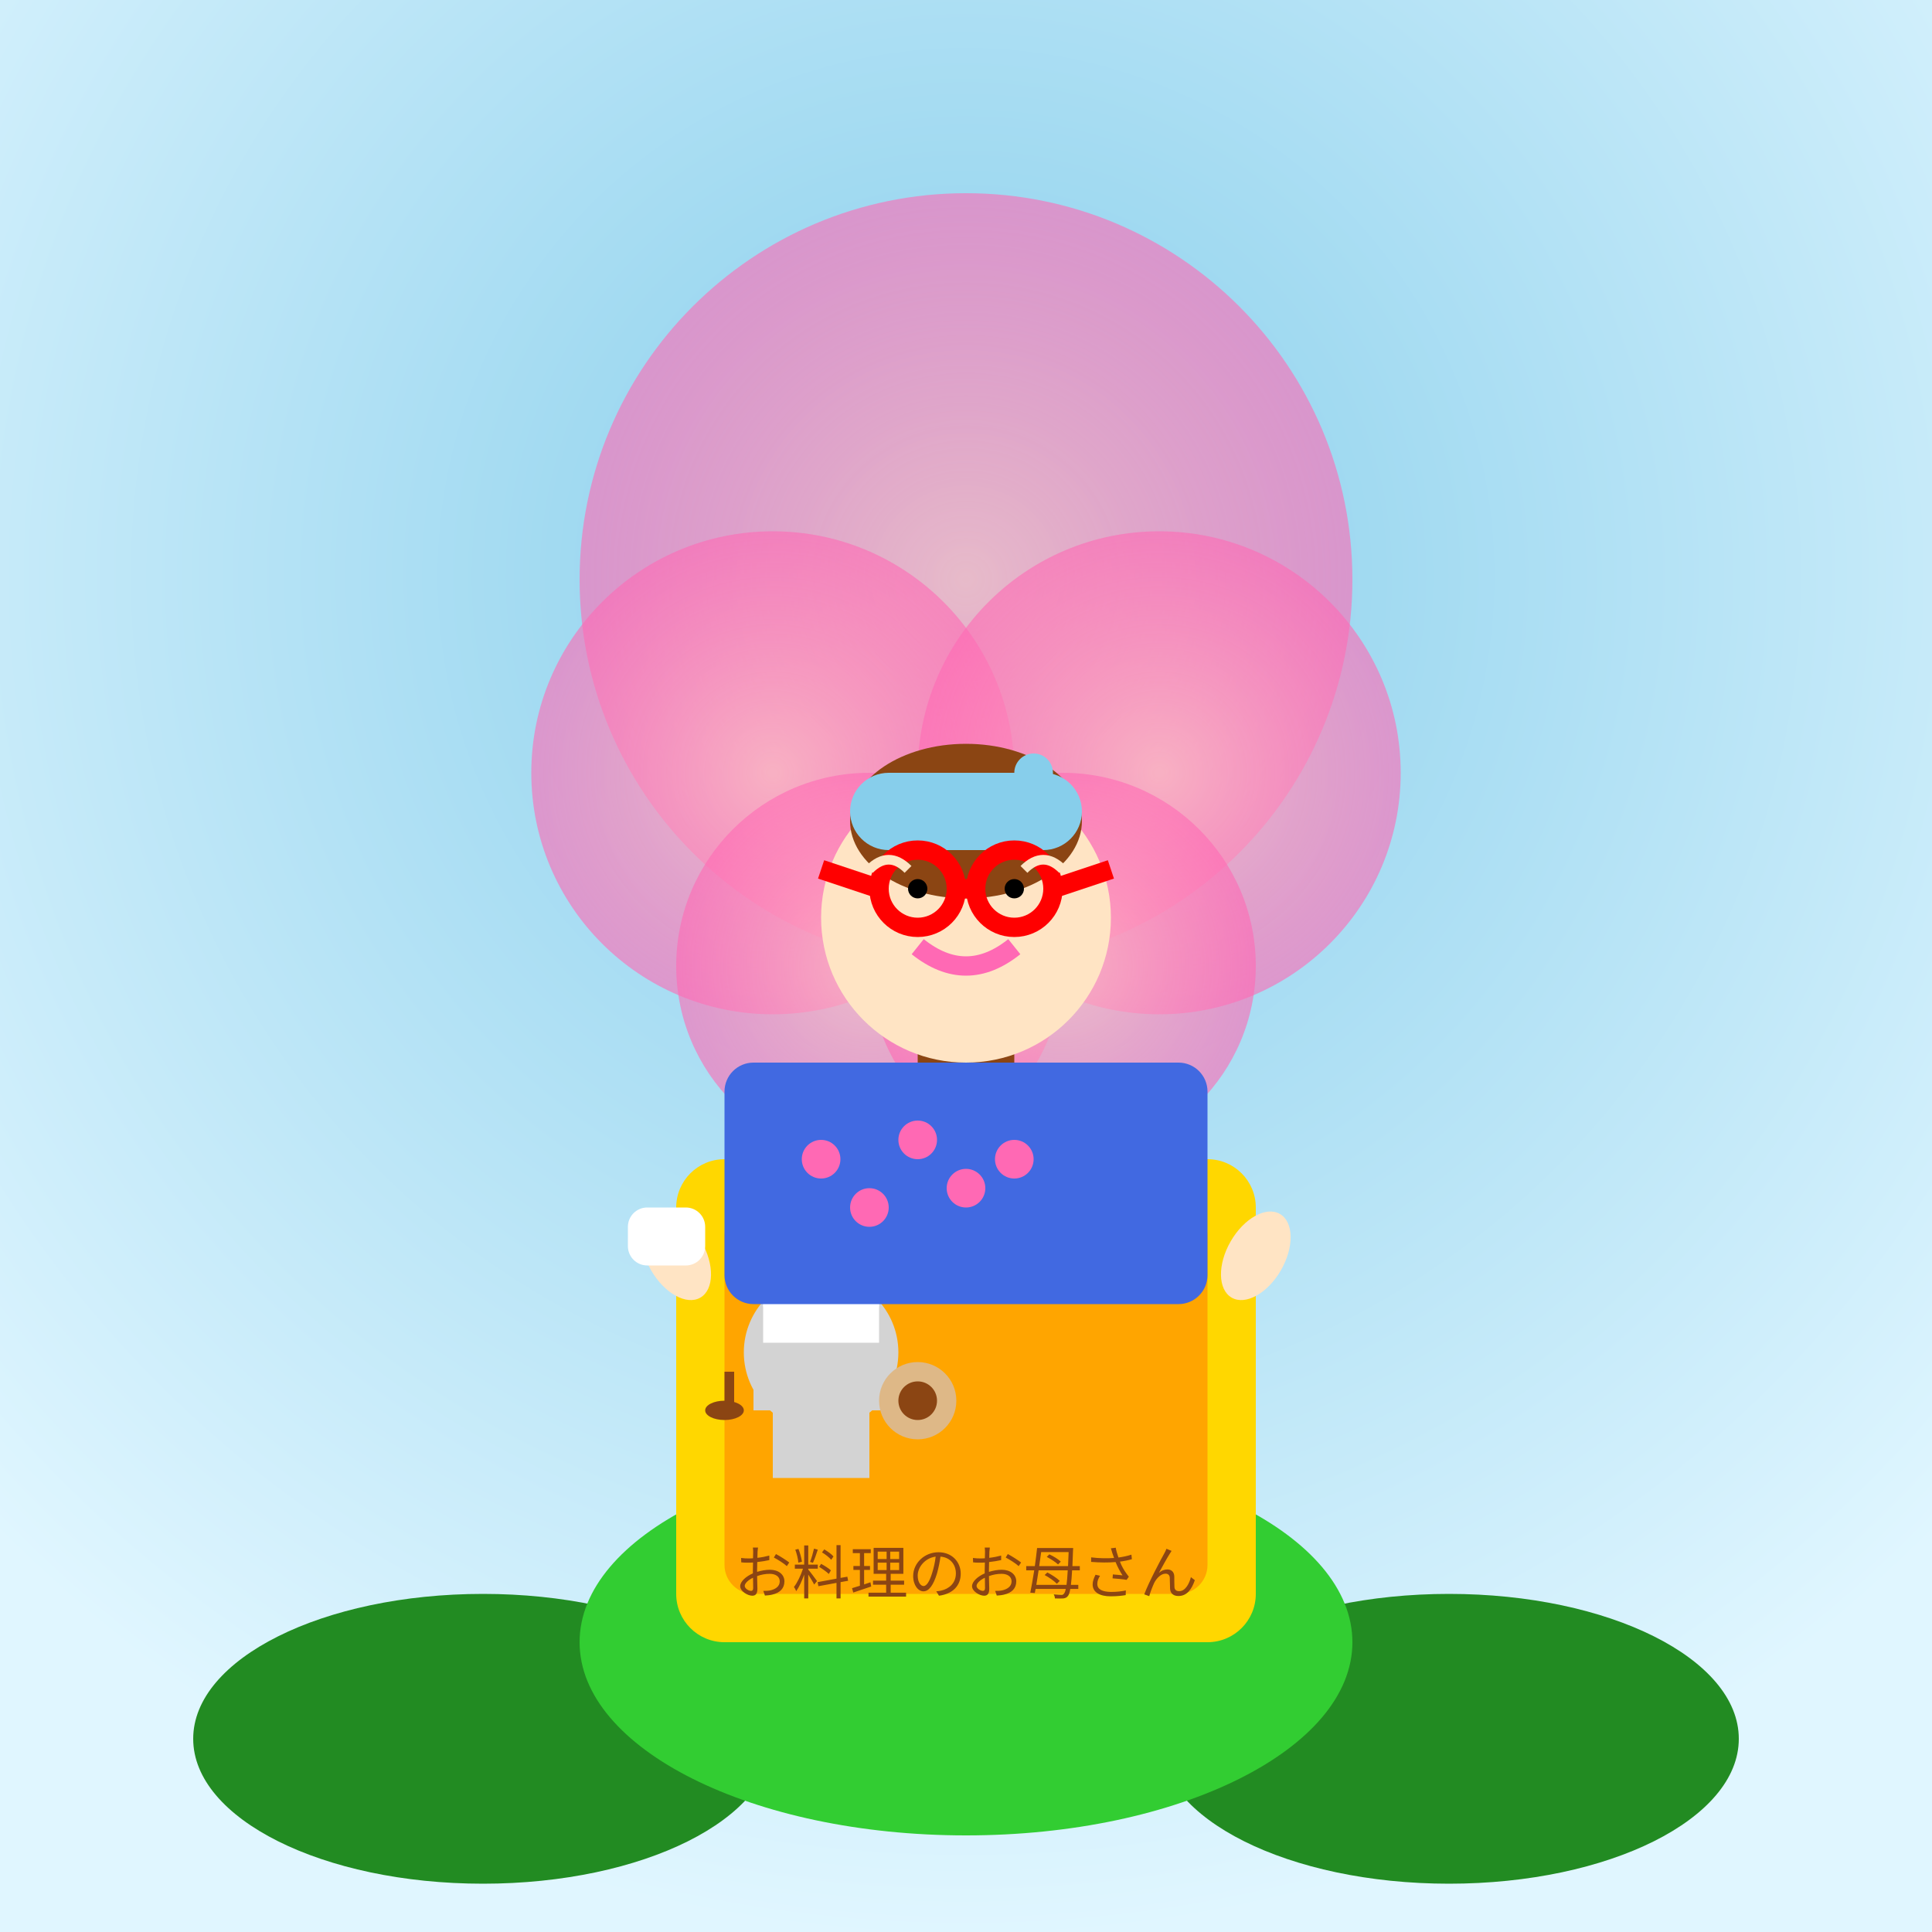
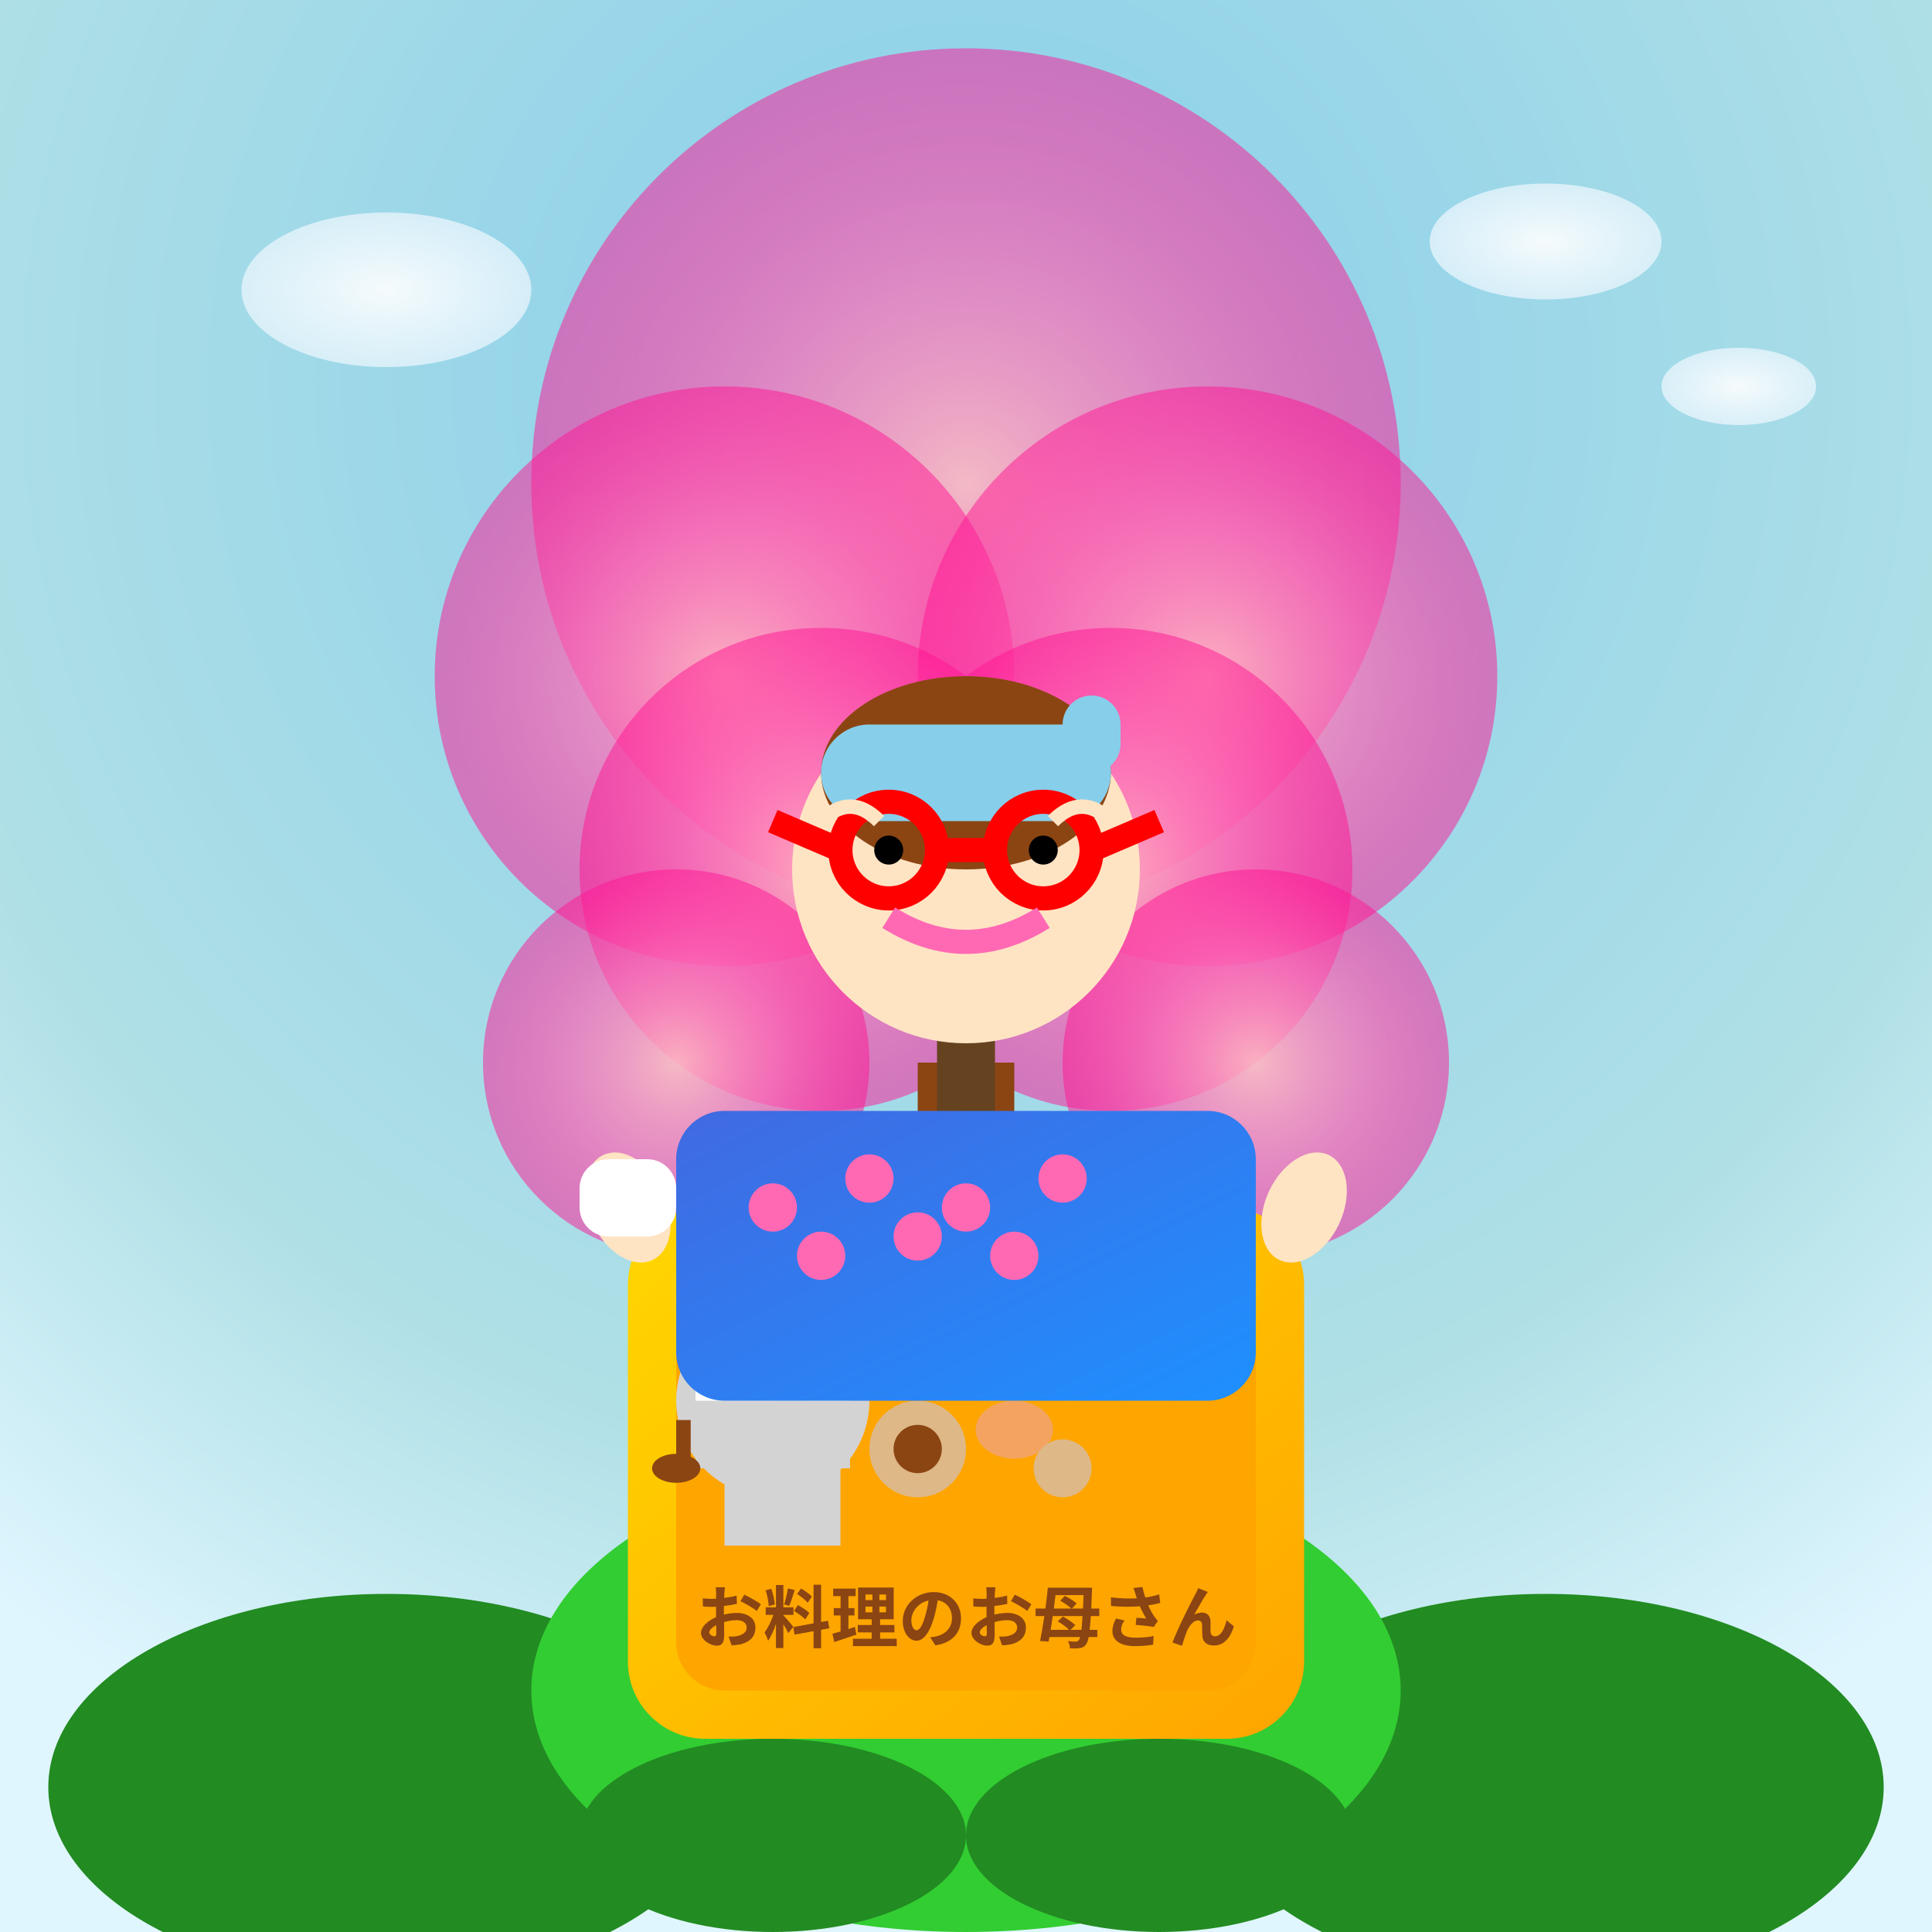
<svg xmlns="http://www.w3.org/2000/svg" width="200" height="200" viewBox="0 0 200 200">
  <defs>
-     <radialGradient id="skyGradient" cx="50%" cy="30%" r="70%">
+     <radialGradient id="skyGradient" cx="50%" cy="20%" r="80%">
      <stop offset="0%" style="stop-color:#87CEEB;stop-opacity:1" />
+       <stop offset="70%" style="stop-color:#B0E0E6;stop-opacity:1" />
      <stop offset="100%" style="stop-color:#E0F6FF;stop-opacity:1" />
    </radialGradient>
    <radialGradient id="cherryGradient" cx="50%" cy="50%" r="50%">
-       <stop offset="0%" style="stop-color:#FFB6C1;stop-opacity:0.8" />
-       <stop offset="100%" style="stop-color:#FF69B4;stop-opacity:0.6" />
+       <stop offset="0%" style="stop-color:#FFB6C1;stop-opacity:0.9" />
+       <stop offset="50%" style="stop-color:#FF69B4;stop-opacity:0.7" />
+       <stop offset="100%" style="stop-color:#FF1493;stop-opacity:0.5" />
    </radialGradient>
+     <radialGradient id="cloudGradient" cx="50%" cy="50%" r="50%">
+       <stop offset="0%" style="stop-color:#FFFFFF;stop-opacity:0.9" />
+       <stop offset="100%" style="stop-color:#F0F8FF;stop-opacity:0.7" />
+     </radialGradient>
+     <linearGradient id="apronGradient" x1="0%" y1="0%" x2="100%" y2="100%">
+       <stop offset="0%" style="stop-color:#FFD700;stop-opacity:1" />
+       <stop offset="100%" style="stop-color:#FFA500;stop-opacity:1" />
+     </linearGradient>
+     <linearGradient id="shirtGradient" x1="0%" y1="0%" x2="100%" y2="100%">
+       <stop offset="0%" style="stop-color:#4169E1;stop-opacity:1" />
+       <stop offset="100%" style="stop-color:#1E90FF;stop-opacity:1" />
+     </linearGradient>
  </defs>
  <rect width="200" height="200" fill="url(#skyGradient)" />
-   <circle cx="100" cy="60" r="40" fill="url(#cherryGradient)" />
-   <circle cx="80" cy="80" r="25" fill="url(#cherryGradient)" />
-   <circle cx="120" cy="80" r="25" fill="url(#cherryGradient)" />
-   <circle cx="90" cy="100" r="20" fill="url(#cherryGradient)" />
-   <circle cx="110" cy="100" r="20" fill="url(#cherryGradient)" />
-   <rect x="95" y="100" width="10" height="40" fill="#8B4513" />
-   <ellipse cx="50" cy="180" rx="30" ry="15" fill="#228B22" />
-   <ellipse cx="150" cy="180" rx="30" ry="15" fill="#228B22" />
-   <ellipse cx="100" cy="170" rx="40" ry="20" fill="#32CD32" />
-   <rect x="70" y="120" width="60" height="50" fill="#FFD700" rx="5" />
-   <rect x="75" y="125" width="50" height="40" fill="#FFA500" rx="3" />
-   <circle cx="85" cy="140" r="8" fill="#D3D3D3" />
-   <rect x="80" y="145" width="10" height="8" fill="#D3D3D3" />
-   <rect x="78" y="143" width="2" height="3" fill="#D3D3D3" />
-   <rect x="90" y="143" width="2" height="3" fill="#D3D3D3" />
-   <rect x="82" y="148" width="1" height="2" fill="#D3D3D3" />
-   <rect x="87" y="148" width="1" height="2" fill="#D3D3D3" />
-   <rect x="84" y="146" width="2" height="1" fill="#D3D3D3" />
-   <ellipse cx="85" cy="135" rx="6" ry="3" fill="white" />
-   <rect x="79" y="135" width="12" height="4" fill="white" />
-   <rect x="75" y="142" width="1" height="4" fill="#8B4513" />
-   <ellipse cx="75" cy="146" rx="2" ry="1" fill="#8B4513" />
-   <circle cx="95" cy="145" r="4" fill="#DEB887" />
-   <circle cx="95" cy="145" r="2" fill="#8B4513" />
-   <rect x="75" y="110" width="50" height="25" fill="#4169E1" rx="3" />
-   <circle cx="85" cy="120" r="2" fill="#FF69B4" />
-   <circle cx="95" cy="118" r="2" fill="#FF69B4" />
-   <circle cx="105" cy="120" r="2" fill="#FF69B4" />
-   <circle cx="90" cy="125" r="2" fill="#FF69B4" />
-   <circle cx="100" cy="123" r="2" fill="#FF69B4" />
-   <circle cx="100" cy="95" r="15" fill="#FFE4C4" />
-   <ellipse cx="100" cy="85" rx="12" ry="8" fill="#8B4513" />
-   <rect x="88" y="80" width="24" height="8" fill="#87CEEB" rx="4" />
-   <rect x="105" y="78" width="4" height="6" fill="#87CEEB" rx="2" />
-   <circle cx="95" cy="92" r="4" fill="none" stroke="#FF0000" stroke-width="2" />
-   <circle cx="105" cy="92" r="4" fill="none" stroke="#FF0000" stroke-width="2" />
-   <line x1="99" y1="92" x2="101" y2="92" stroke="#FF0000" stroke-width="2" />
-   <line x1="91" y1="92" x2="85" y2="90" stroke="#FF0000" stroke-width="2" />
-   <line x1="109" y1="92" x2="115" y2="90" stroke="#FF0000" stroke-width="2" />
-   <ellipse cx="95" cy="92" rx="1" ry="1" fill="#000000" />
-   <ellipse cx="105" cy="92" rx="1" ry="1" fill="#000000" />
-   <path d="M 95 98 Q 100 102 105 98" fill="none" stroke="#FF69B4" stroke-width="2" />
-   <path d="M 90 90 Q 92 88 94 90" fill="none" stroke="#FFE4C4" stroke-width="1" />
-   <path d="M 106 90 Q 108 88 110 90" fill="none" stroke="#FFE4C4" stroke-width="1" />
-   <ellipse cx="70" cy="130" rx="3" ry="5" fill="#FFE4C4" transform="rotate(-30 70 130)" />
-   <ellipse cx="130" cy="130" rx="3" ry="5" fill="#FFE4C4" transform="rotate(30 130 130)" />
-   <rect x="65" y="125" width="8" height="6" fill="white" rx="2" />
-   <text x="100" y="165" text-anchor="middle" font-family="Arial, sans-serif" font-size="6" fill="#8B4513">お料理のお母さん</text>
+   <ellipse cx="40" cy="30" rx="15" ry="8" fill="url(#cloudGradient)" />
+   <ellipse cx="160" cy="25" rx="12" ry="6" fill="url(#cloudGradient)" />
+   <ellipse cx="180" cy="40" rx="8" ry="4" fill="url(#cloudGradient)" />
+   <circle cx="100" cy="50" r="45" fill="url(#cherryGradient)" />
+   <circle cx="75" cy="70" r="30" fill="url(#cherryGradient)" />
+   <circle cx="125" cy="70" r="30" fill="url(#cherryGradient)" />
+   <circle cx="85" cy="90" r="25" fill="url(#cherryGradient)" />
+   <circle cx="115" cy="90" r="25" fill="url(#cherryGradient)" />
+   <circle cx="70" cy="110" r="20" fill="url(#cherryGradient)" />
+   <circle cx="130" cy="110" r="20" fill="url(#cherryGradient)" />
+   <rect x="95" y="110" width="10" height="50" fill="#8B4513" />
+   <rect x="97" y="100" width="6" height="20" fill="#654321" />
+   <ellipse cx="40" cy="185" rx="35" ry="20" fill="#228B22" />
+   <ellipse cx="160" cy="185" rx="35" ry="20" fill="#228B22" />
+   <ellipse cx="100" cy="175" rx="45" ry="25" fill="#32CD32" />
+   <ellipse cx="80" cy="190" rx="20" ry="10" fill="#228B22" />
+   <ellipse cx="120" cy="190" rx="20" ry="10" fill="#228B22" />
+   <rect x="65" y="125" width="70" height="55" fill="url(#apronGradient)" rx="8" />
+   <rect x="70" y="130" width="60" height="45" fill="#FFA500" rx="5" />
+   <circle cx="80" cy="145" r="10" fill="#D3D3D3" />
+   <rect x="75" y="150" width="12" height="10" fill="#D3D3D3" />
+   <rect x="72" y="148" width="3" height="4" fill="#D3D3D3" />
+   <rect x="85" y="148" width="3" height="4" fill="#D3D3D3" />
+   <rect x="76" y="155" width="2" height="3" fill="#D3D3D3" />
+   <rect x="84" y="155" width="2" height="3" fill="#D3D3D3" />
+   <rect x="81" y="153" width="3" height="2" fill="#D3D3D3" />
+   <ellipse cx="80" cy="140" rx="8" ry="4" fill="white" />
+   <rect x="72" y="140" width="16" height="5" fill="white" />
+   <rect x="70" y="147" width="1.5" height="5" fill="#8B4513" />
+   <ellipse cx="70" cy="152" rx="2.5" ry="1.5" fill="#8B4513" />
+   <circle cx="95" cy="150" r="5" fill="#DEB887" />
+   <circle cx="95" cy="150" r="2.5" fill="#8B4513" />
+   <ellipse cx="105" cy="148" rx="4" ry="3" fill="#F4A460" />
+   <circle cx="110" cy="152" r="3" fill="#DEB887" />
+   <rect x="70" y="115" width="60" height="30" fill="url(#shirtGradient)" rx="5" />
+   <circle cx="80" cy="125" r="2.5" fill="#FF69B4" />
+   <circle cx="90" cy="122" r="2.5" fill="#FF69B4" />
+   <circle cx="100" cy="125" r="2.5" fill="#FF69B4" />
+   <circle cx="110" cy="122" r="2.5" fill="#FF69B4" />
+   <circle cx="85" cy="130" r="2.5" fill="#FF69B4" />
+   <circle cx="95" cy="128" r="2.5" fill="#FF69B4" />
+   <circle cx="105" cy="130" r="2.5" fill="#FF69B4" />
+   <circle cx="100" cy="90" r="18" fill="#FFE4C4" />
+   <ellipse cx="100" cy="80" rx="15" ry="10" fill="#8B4513" />
+   <rect x="85" y="75" width="30" height="10" fill="#87CEEB" rx="5" />
+   <rect x="110" y="72" width="6" height="8" fill="#87CEEB" rx="3" />
+   <circle cx="113" cy="76" r="2" fill="#87CEEB" />
+   <circle cx="92" cy="88" r="5" fill="none" stroke="#FF0000" stroke-width="2.5" />
+   <circle cx="108" cy="88" r="5" fill="none" stroke="#FF0000" stroke-width="2.5" />
+   <line x1="97" y1="88" x2="103" y2="88" stroke="#FF0000" stroke-width="2.5" />
+   <line x1="87" y1="88" x2="80" y2="85" stroke="#FF0000" stroke-width="2.5" />
+   <line x1="113" y1="88" x2="120" y2="85" stroke="#FF0000" stroke-width="2.5" />
+   <ellipse cx="92" cy="88" rx="1.5" ry="1.5" fill="#000000" />
+   <ellipse cx="108" cy="88" rx="1.5" ry="1.5" fill="#000000" />
+   <path d="M 92 95 Q 100 100 108 95" fill="none" stroke="#FF69B4" stroke-width="2.5" />
+   <path d="M 85 85 Q 88 82 91 85" fill="none" stroke="#FFE4C4" stroke-width="1.5" />
+   <path d="M 109 85 Q 112 82 115 85" fill="none" stroke="#FFE4C4" stroke-width="1.5" />
+   <ellipse cx="65" cy="125" rx="4" ry="6" fill="#FFE4C4" transform="rotate(-25 65 125)" />
+   <ellipse cx="135" cy="125" rx="4" ry="6" fill="#FFE4C4" transform="rotate(25 135 125)" />
+   <rect x="60" y="120" width="10" height="8" fill="white" rx="3" />
+   <text x="100" y="170" text-anchor="middle" font-family="Arial, sans-serif" font-size="7" fill="#8B4513" font-weight="bold">お料理のお母さん</text>
</svg>
